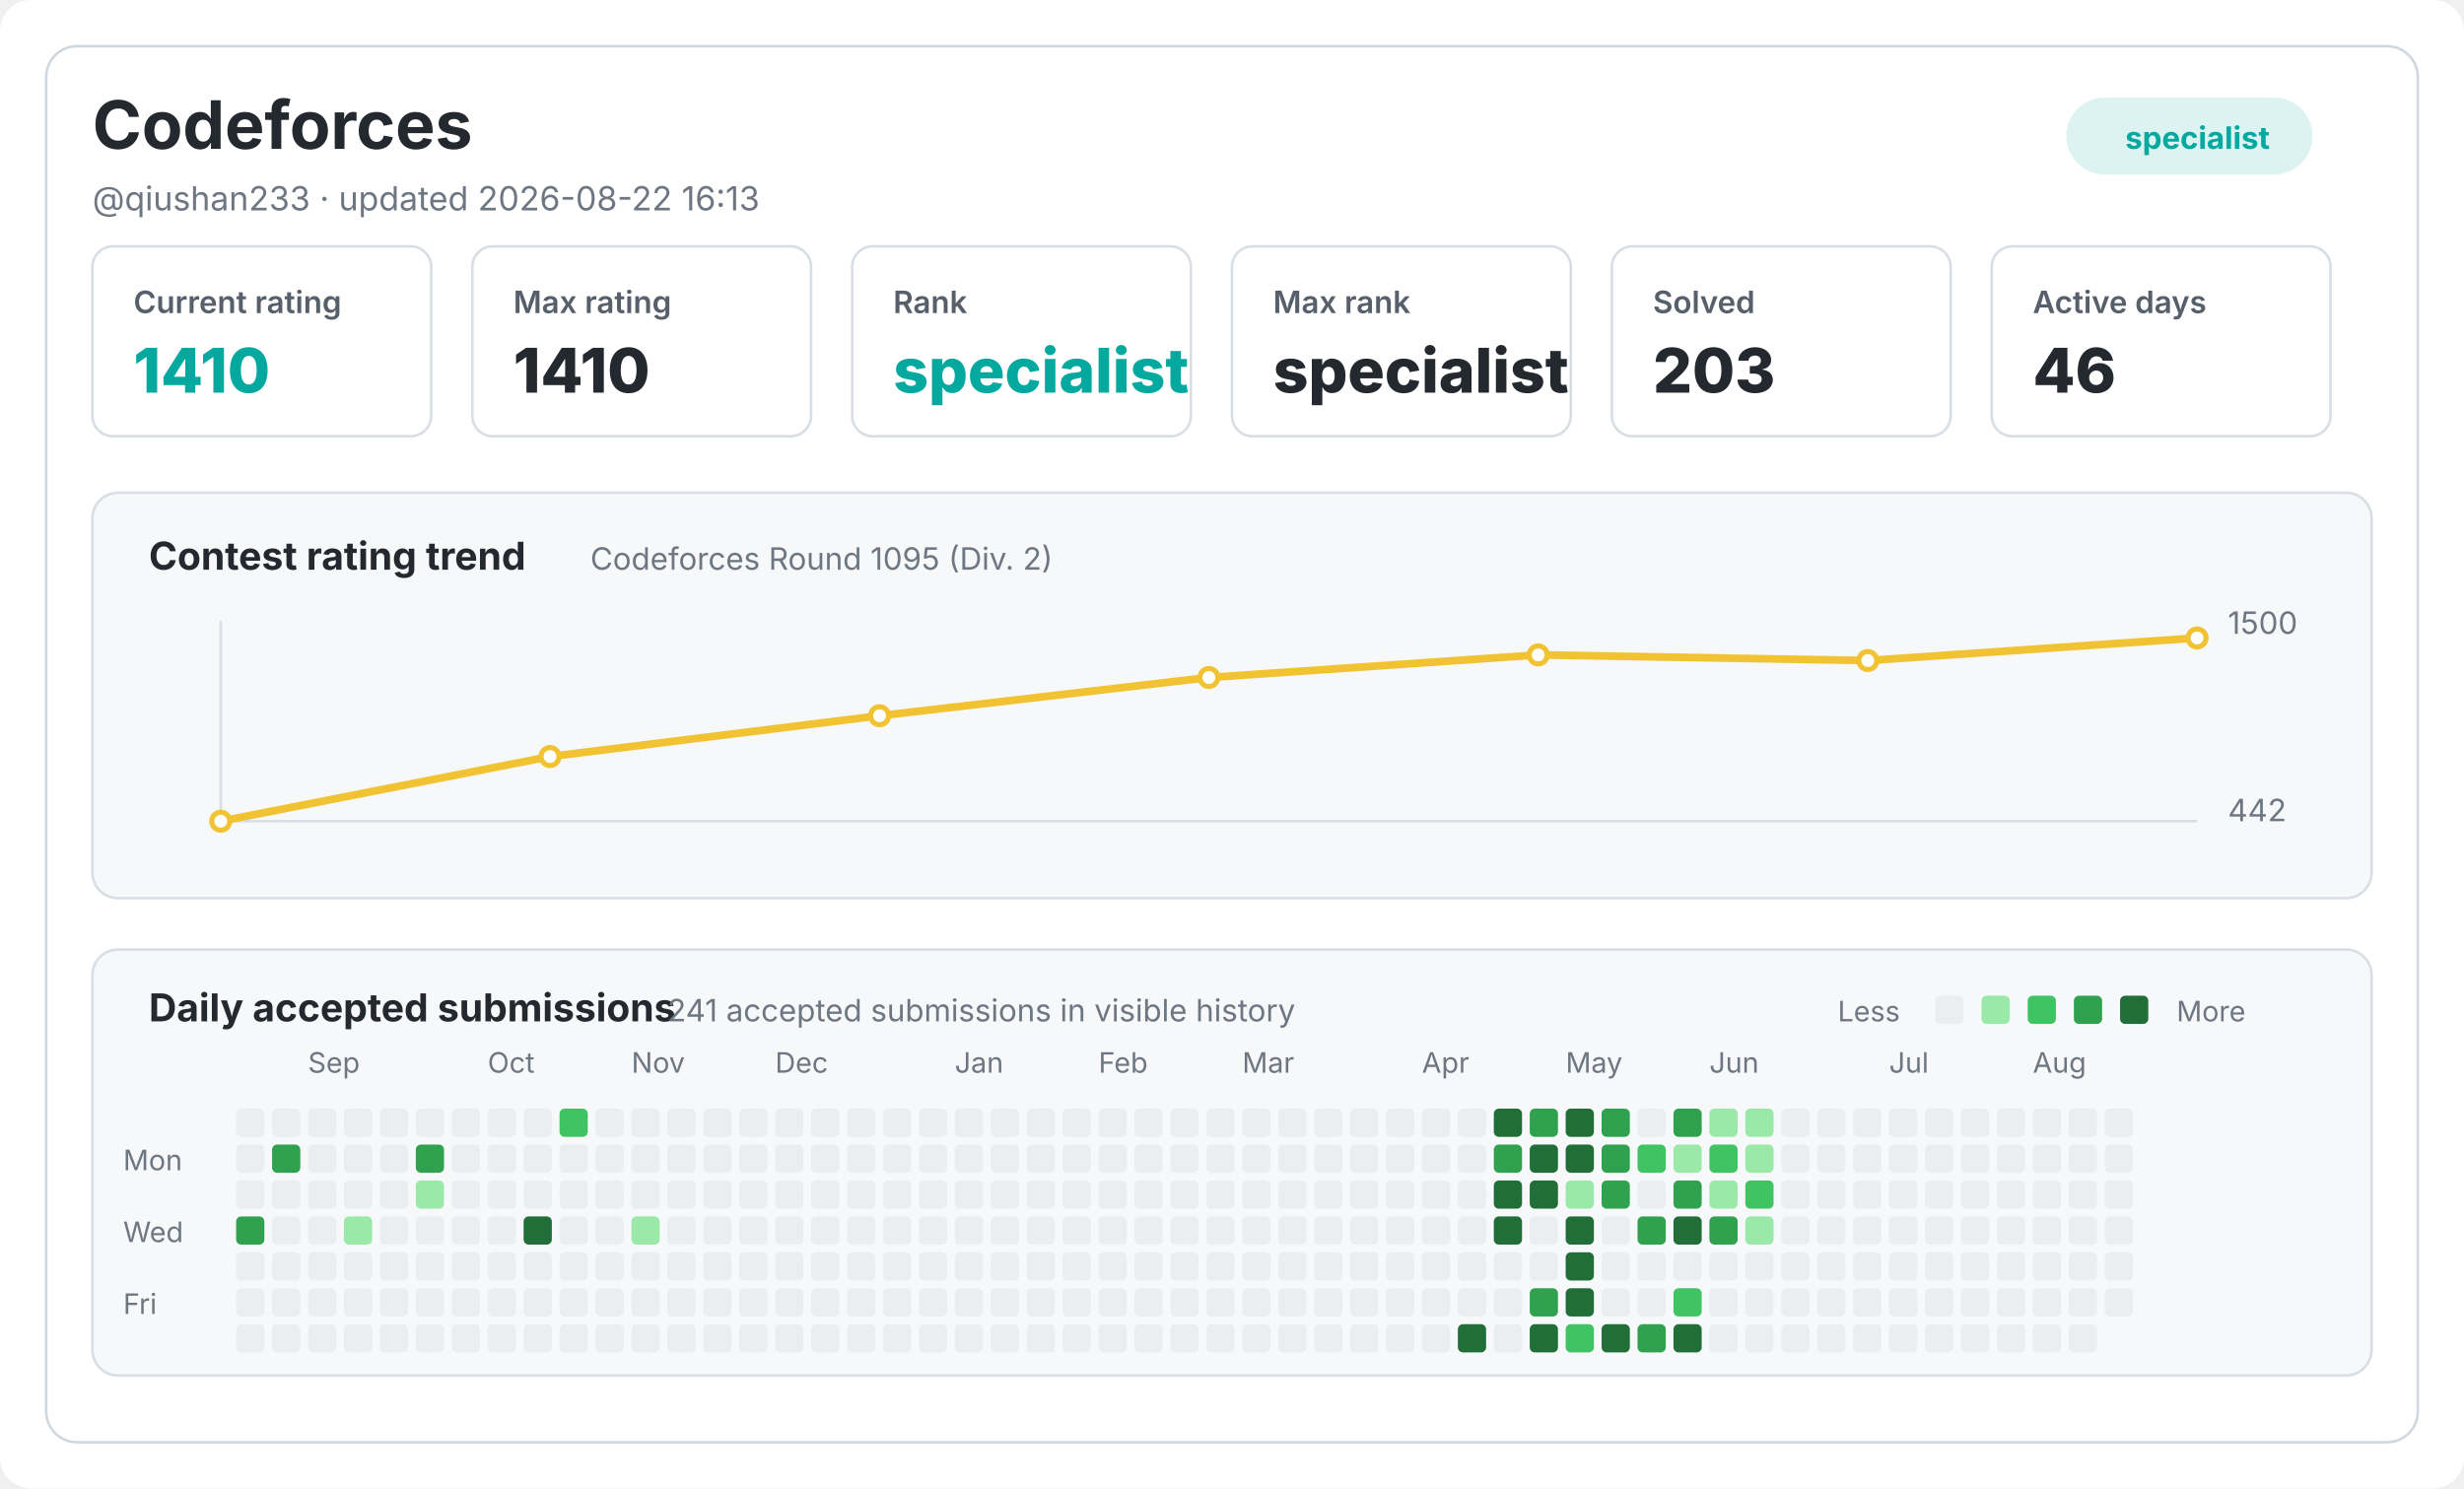
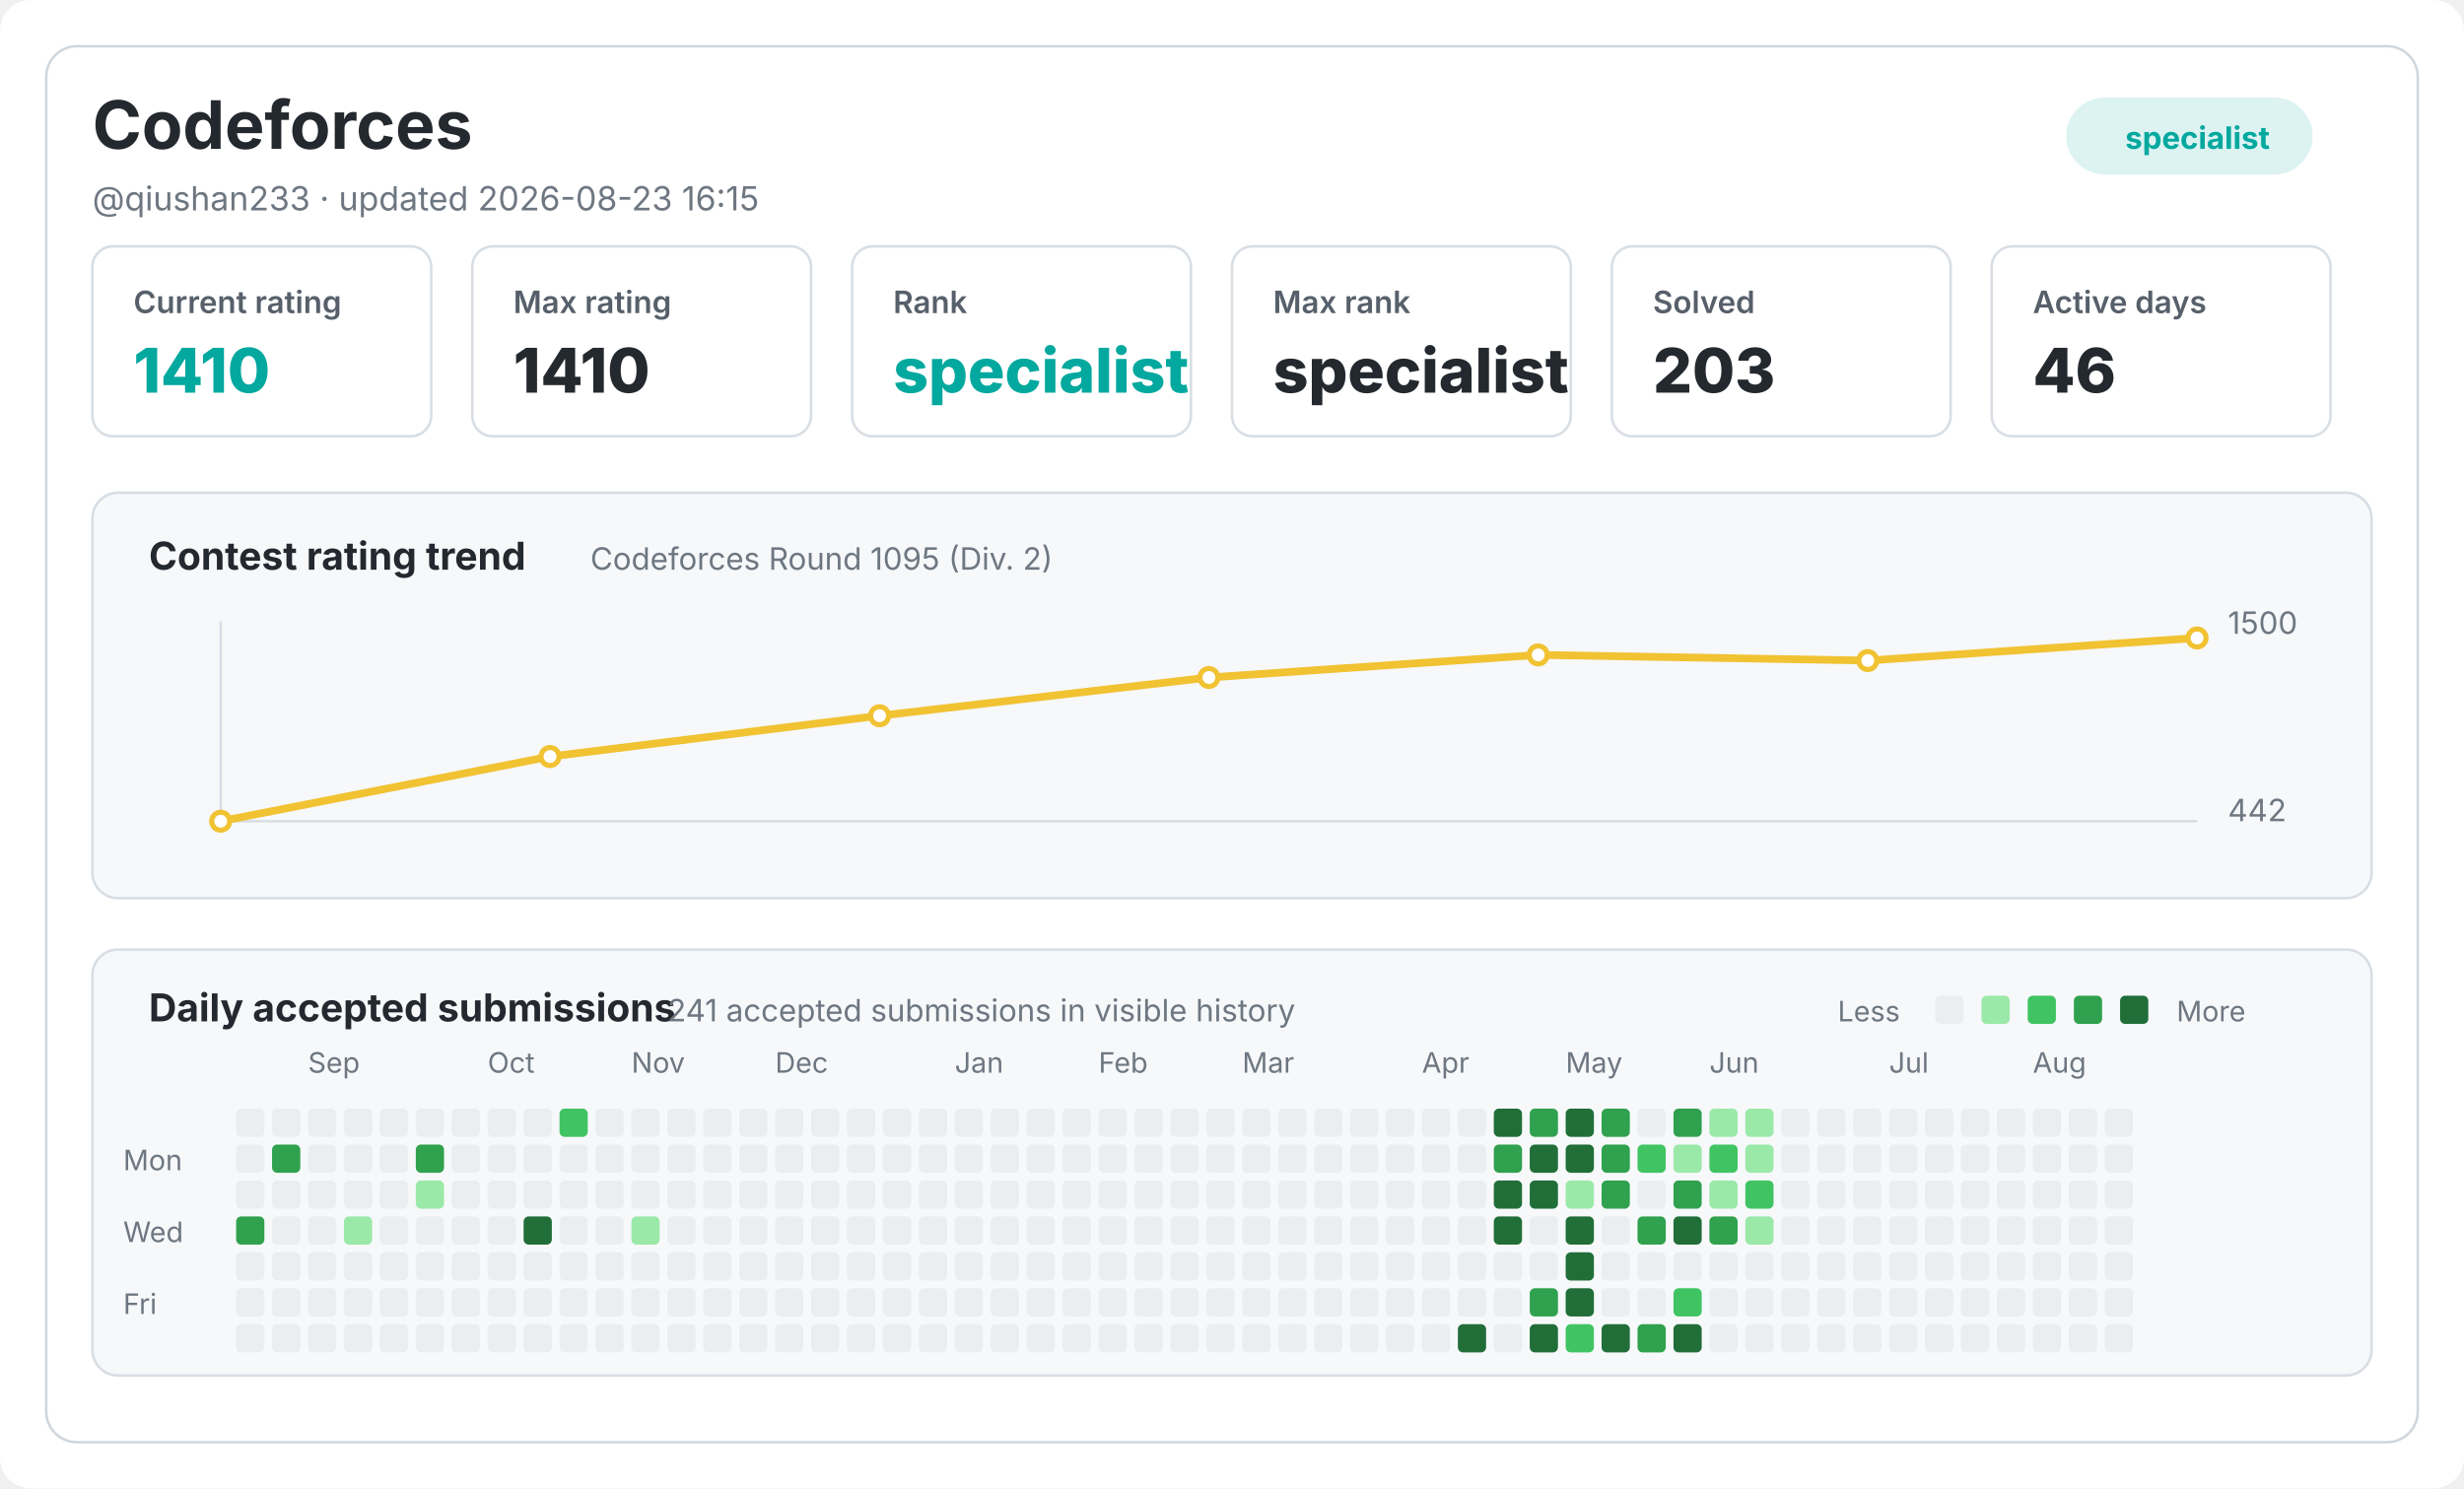
<svg xmlns="http://www.w3.org/2000/svg" width="960" height="580" viewBox="0 0 960 580" role="img" aria-label="Codeforces statistics for qiushan233">
  <style>
  .bg { fill: #ffffff; }
  .shell { fill: #ffffff; stroke: #d0d7de; }
  .soft { fill: #f6f8fa; stroke: #d8dee4; }
  .metric-card { fill: #ffffff; stroke: #d8dee4; }
  .title { font: 700 26px -apple-system,BlinkMacSystemFont,"Segoe UI",sans-serif; fill: #24292f; }
  .subtitle { font: 13px -apple-system,BlinkMacSystemFont,"Segoe UI",sans-serif; fill: #6e7781; }
  .section-title { font: 700 15px -apple-system,BlinkMacSystemFont,"Segoe UI",sans-serif; fill: #24292f; }
  .metric-label { font: 600 12px -apple-system,BlinkMacSystemFont,"Segoe UI",sans-serif; fill: #57606a; }
  .metric-value { font: 800 24px -apple-system,BlinkMacSystemFont,"Segoe UI",sans-serif; fill: #24292f; }
  .muted { font: 12px -apple-system,BlinkMacSystemFont,"Segoe UI",sans-serif; fill: #6e7781; }
  .small { font-size: 11px; }
  .rank { fill: #03a89e; }
  .grid { stroke: #d8dee4; stroke-width: 1; }
  .badge-bg { fill: #03a89e; opacity: 0.14; }
  .badge-text { font: 700 12px -apple-system,BlinkMacSystemFont,"Segoe UI",sans-serif; fill: #03a89e; }
  .heat-cell { cursor: default; transition: stroke 0.12s ease, stroke-width 0.12s ease; }
  .heat-cell:hover { stroke: #0969da; stroke-width: 1.5; }
</style>
  <rect class="bg" width="960" height="580" rx="12" />
  <rect class="shell" x="18" y="18" width="924" height="544" rx="12" />
  <text x="36" y="58" class="title">Codeforces</text>
-   <text x="36" y="82" class="subtitle">@qiushan233 · updated 2026-08-22 16:13</text>
+   <text x="36" y="82" class="subtitle">@qiushan233 · updated 2026-08-23 16:15</text>
  <rect x="805" y="38" width="96" height="30" rx="15" class="badge-bg" />
  <text x="828" y="58" class="badge-text">specialist</text>
  <rect x="36" y="96" width="132" height="74" rx="8" class="metric-card" />
  <text x="52" y="122" class="metric-label">Current rating</text>
  <text x="52" y="153" class="metric-value rank">1410</text>
  <rect x="184" y="96" width="132" height="74" rx="8" class="metric-card" />
  <text x="200" y="122" class="metric-label">Max rating</text>
  <text x="200" y="153" class="metric-value">1410</text>
  <rect x="332" y="96" width="132" height="74" rx="8" class="metric-card" />
  <text x="348" y="122" class="metric-label">Rank</text>
  <text x="348" y="153" class="metric-value rank">specialist</text>
  <rect x="480" y="96" width="132" height="74" rx="8" class="metric-card" />
  <text x="496" y="122" class="metric-label">Max rank</text>
  <text x="496" y="153" class="metric-value">specialist</text>
  <rect x="628" y="96" width="132" height="74" rx="8" class="metric-card" />
  <text x="644" y="122" class="metric-label">Solved</text>
  <text x="644" y="153" class="metric-value">203</text>
  <rect x="776" y="96" width="132" height="74" rx="8" class="metric-card" />
  <text x="792" y="122" class="metric-label">Active days</text>
  <text x="792" y="153" class="metric-value">46</text>
  <rect class="soft" x="36" y="192" width="888" height="158" rx="10" />
  <text x="58" y="222" class="section-title">Contest rating trend</text>
  <text x="230" y="222" class="muted">Codeforces Round 1095 (Div. 2)</text>
  <line x1="86" y1="320" x2="856" y2="320" class="grid" />
  <line x1="86" y1="242" x2="86" y2="320" class="grid" />
  <text x="868" y="247" class="muted">1500</text>
  <text x="868" y="320" class="muted">442</text>
  <polyline points="86.0,320.0 214.3,294.8 342.7,278.9 471.0,264.0 599.3,255.2 727.7,257.4 856.0,248.6" fill="none" stroke="#f1c232" stroke-width="3" stroke-linecap="round" stroke-linejoin="round" />
  <circle cx="86.0" cy="320.0" r="3.5" fill="#fff" stroke="#f1c232" stroke-width="2" />
  <circle cx="214.3" cy="294.8" r="3.5" fill="#fff" stroke="#f1c232" stroke-width="2" />
  <circle cx="342.7" cy="278.9" r="3.5" fill="#fff" stroke="#f1c232" stroke-width="2" />
  <circle cx="471.0" cy="264.0" r="3.5" fill="#fff" stroke="#f1c232" stroke-width="2" />
  <circle cx="599.3" cy="255.2" r="3.5" fill="#fff" stroke="#f1c232" stroke-width="2" />
  <circle cx="727.7" cy="257.4" r="3.5" fill="#fff" stroke="#f1c232" stroke-width="2" />
  <circle cx="856.0" cy="248.6" r="3.5" fill="#fff" stroke="#f1c232" stroke-width="2" />
  <rect class="soft" x="36" y="370" width="888" height="166" rx="10" />
  <text x="58" y="398" class="section-title">Daily accepted submissions</text>
  <text x="260" y="398" class="muted">241 accepted submissions in visible history</text>
  <text x="120" y="418" class="muted small">Sep</text>
  <text x="190" y="418" class="muted small">Oct</text>
  <text x="246" y="418" class="muted small">Nov</text>
  <text x="302" y="418" class="muted small">Dec</text>
  <text x="372" y="418" class="muted small">Jan</text>
  <text x="428" y="418" class="muted small">Feb</text>
  <text x="484" y="418" class="muted small">Mar</text>
  <text x="554" y="418" class="muted small">Apr</text>
  <text x="610" y="418" class="muted small">May</text>
  <text x="666" y="418" class="muted small">Jun</text>
  <text x="736" y="418" class="muted small">Jul</text>
  <text x="792" y="418" class="muted small">Aug</text>
  <text x="48" y="456" class="muted small">Mon</text>
  <text x="48" y="484" class="muted small">Wed</text>
  <text x="48" y="512" class="muted small">Fri</text>
  <rect class="heat-cell" x="92" y="432" width="11" height="11" rx="2" fill="#ebedf0" />
  <rect class="heat-cell" x="92" y="446" width="11" height="11" rx="2" fill="#ebedf0" />
  <rect class="heat-cell" x="92" y="460" width="11" height="11" rx="2" fill="#ebedf0" />
  <rect class="heat-cell" x="92" y="474" width="11" height="11" rx="2" fill="#30a14e" />
  <rect class="heat-cell" x="92" y="488" width="11" height="11" rx="2" fill="#ebedf0" />
  <rect class="heat-cell" x="92" y="502" width="11" height="11" rx="2" fill="#ebedf0" />
  <rect class="heat-cell" x="92" y="516" width="11" height="11" rx="2" fill="#ebedf0" />
  <rect class="heat-cell" x="106" y="432" width="11" height="11" rx="2" fill="#ebedf0" />
  <rect class="heat-cell" x="106" y="446" width="11" height="11" rx="2" fill="#30a14e" />
  <rect class="heat-cell" x="106" y="460" width="11" height="11" rx="2" fill="#ebedf0" />
  <rect class="heat-cell" x="106" y="474" width="11" height="11" rx="2" fill="#ebedf0" />
  <rect class="heat-cell" x="106" y="488" width="11" height="11" rx="2" fill="#ebedf0" />
  <rect class="heat-cell" x="106" y="502" width="11" height="11" rx="2" fill="#ebedf0" />
  <rect class="heat-cell" x="106" y="516" width="11" height="11" rx="2" fill="#ebedf0" />
  <rect class="heat-cell" x="120" y="432" width="11" height="11" rx="2" fill="#ebedf0" />
  <rect class="heat-cell" x="120" y="446" width="11" height="11" rx="2" fill="#ebedf0" />
  <rect class="heat-cell" x="120" y="460" width="11" height="11" rx="2" fill="#ebedf0" />
  <rect class="heat-cell" x="120" y="474" width="11" height="11" rx="2" fill="#ebedf0" />
  <rect class="heat-cell" x="120" y="488" width="11" height="11" rx="2" fill="#ebedf0" />
  <rect class="heat-cell" x="120" y="502" width="11" height="11" rx="2" fill="#ebedf0" />
  <rect class="heat-cell" x="120" y="516" width="11" height="11" rx="2" fill="#ebedf0" />
  <rect class="heat-cell" x="134" y="432" width="11" height="11" rx="2" fill="#ebedf0" />
  <rect class="heat-cell" x="134" y="446" width="11" height="11" rx="2" fill="#ebedf0" />
  <rect class="heat-cell" x="134" y="460" width="11" height="11" rx="2" fill="#ebedf0" />
  <rect class="heat-cell" x="134" y="474" width="11" height="11" rx="2" fill="#9be9a8" />
  <rect class="heat-cell" x="134" y="488" width="11" height="11" rx="2" fill="#ebedf0" />
  <rect class="heat-cell" x="134" y="502" width="11" height="11" rx="2" fill="#ebedf0" />
  <rect class="heat-cell" x="134" y="516" width="11" height="11" rx="2" fill="#ebedf0" />
  <rect class="heat-cell" x="148" y="432" width="11" height="11" rx="2" fill="#ebedf0" />
  <rect class="heat-cell" x="148" y="446" width="11" height="11" rx="2" fill="#ebedf0" />
  <rect class="heat-cell" x="148" y="460" width="11" height="11" rx="2" fill="#ebedf0" />
  <rect class="heat-cell" x="148" y="474" width="11" height="11" rx="2" fill="#ebedf0" />
  <rect class="heat-cell" x="148" y="488" width="11" height="11" rx="2" fill="#ebedf0" />
  <rect class="heat-cell" x="148" y="502" width="11" height="11" rx="2" fill="#ebedf0" />
  <rect class="heat-cell" x="148" y="516" width="11" height="11" rx="2" fill="#ebedf0" />
  <rect class="heat-cell" x="162" y="432" width="11" height="11" rx="2" fill="#ebedf0" />
  <rect class="heat-cell" x="162" y="446" width="11" height="11" rx="2" fill="#30a14e" />
  <rect class="heat-cell" x="162" y="460" width="11" height="11" rx="2" fill="#9be9a8" />
  <rect class="heat-cell" x="162" y="474" width="11" height="11" rx="2" fill="#ebedf0" />
  <rect class="heat-cell" x="162" y="488" width="11" height="11" rx="2" fill="#ebedf0" />
  <rect class="heat-cell" x="162" y="502" width="11" height="11" rx="2" fill="#ebedf0" />
  <rect class="heat-cell" x="162" y="516" width="11" height="11" rx="2" fill="#ebedf0" />
  <rect class="heat-cell" x="176" y="432" width="11" height="11" rx="2" fill="#ebedf0" />
  <rect class="heat-cell" x="176" y="446" width="11" height="11" rx="2" fill="#ebedf0" />
  <rect class="heat-cell" x="176" y="460" width="11" height="11" rx="2" fill="#ebedf0" />
  <rect class="heat-cell" x="176" y="474" width="11" height="11" rx="2" fill="#ebedf0" />
  <rect class="heat-cell" x="176" y="488" width="11" height="11" rx="2" fill="#ebedf0" />
  <rect class="heat-cell" x="176" y="502" width="11" height="11" rx="2" fill="#ebedf0" />
  <rect class="heat-cell" x="176" y="516" width="11" height="11" rx="2" fill="#ebedf0" />
  <rect class="heat-cell" x="190" y="432" width="11" height="11" rx="2" fill="#ebedf0" />
  <rect class="heat-cell" x="190" y="446" width="11" height="11" rx="2" fill="#ebedf0" />
  <rect class="heat-cell" x="190" y="460" width="11" height="11" rx="2" fill="#ebedf0" />
  <rect class="heat-cell" x="190" y="474" width="11" height="11" rx="2" fill="#ebedf0" />
  <rect class="heat-cell" x="190" y="488" width="11" height="11" rx="2" fill="#ebedf0" />
  <rect class="heat-cell" x="190" y="502" width="11" height="11" rx="2" fill="#ebedf0" />
  <rect class="heat-cell" x="190" y="516" width="11" height="11" rx="2" fill="#ebedf0" />
  <rect class="heat-cell" x="204" y="432" width="11" height="11" rx="2" fill="#ebedf0" />
  <rect class="heat-cell" x="204" y="446" width="11" height="11" rx="2" fill="#ebedf0" />
  <rect class="heat-cell" x="204" y="460" width="11" height="11" rx="2" fill="#ebedf0" />
  <rect class="heat-cell" x="204" y="474" width="11" height="11" rx="2" fill="#216e39" />
  <rect class="heat-cell" x="204" y="488" width="11" height="11" rx="2" fill="#ebedf0" />
  <rect class="heat-cell" x="204" y="502" width="11" height="11" rx="2" fill="#ebedf0" />
  <rect class="heat-cell" x="204" y="516" width="11" height="11" rx="2" fill="#ebedf0" />
  <rect class="heat-cell" x="218" y="432" width="11" height="11" rx="2" fill="#40c463" />
  <rect class="heat-cell" x="218" y="446" width="11" height="11" rx="2" fill="#ebedf0" />
  <rect class="heat-cell" x="218" y="460" width="11" height="11" rx="2" fill="#ebedf0" />
  <rect class="heat-cell" x="218" y="474" width="11" height="11" rx="2" fill="#ebedf0" />
  <rect class="heat-cell" x="218" y="488" width="11" height="11" rx="2" fill="#ebedf0" />
  <rect class="heat-cell" x="218" y="502" width="11" height="11" rx="2" fill="#ebedf0" />
  <rect class="heat-cell" x="218" y="516" width="11" height="11" rx="2" fill="#ebedf0" />
  <rect class="heat-cell" x="232" y="432" width="11" height="11" rx="2" fill="#ebedf0" />
  <rect class="heat-cell" x="232" y="446" width="11" height="11" rx="2" fill="#ebedf0" />
  <rect class="heat-cell" x="232" y="460" width="11" height="11" rx="2" fill="#ebedf0" />
  <rect class="heat-cell" x="232" y="474" width="11" height="11" rx="2" fill="#ebedf0" />
  <rect class="heat-cell" x="232" y="488" width="11" height="11" rx="2" fill="#ebedf0" />
  <rect class="heat-cell" x="232" y="502" width="11" height="11" rx="2" fill="#ebedf0" />
  <rect class="heat-cell" x="232" y="516" width="11" height="11" rx="2" fill="#ebedf0" />
  <rect class="heat-cell" x="246" y="432" width="11" height="11" rx="2" fill="#ebedf0" />
  <rect class="heat-cell" x="246" y="446" width="11" height="11" rx="2" fill="#ebedf0" />
  <rect class="heat-cell" x="246" y="460" width="11" height="11" rx="2" fill="#ebedf0" />
  <rect class="heat-cell" x="246" y="474" width="11" height="11" rx="2" fill="#9be9a8" />
  <rect class="heat-cell" x="246" y="488" width="11" height="11" rx="2" fill="#ebedf0" />
  <rect class="heat-cell" x="246" y="502" width="11" height="11" rx="2" fill="#ebedf0" />
  <rect class="heat-cell" x="246" y="516" width="11" height="11" rx="2" fill="#ebedf0" />
  <rect class="heat-cell" x="260" y="432" width="11" height="11" rx="2" fill="#ebedf0" />
  <rect class="heat-cell" x="260" y="446" width="11" height="11" rx="2" fill="#ebedf0" />
  <rect class="heat-cell" x="260" y="460" width="11" height="11" rx="2" fill="#ebedf0" />
  <rect class="heat-cell" x="260" y="474" width="11" height="11" rx="2" fill="#ebedf0" />
  <rect class="heat-cell" x="260" y="488" width="11" height="11" rx="2" fill="#ebedf0" />
  <rect class="heat-cell" x="260" y="502" width="11" height="11" rx="2" fill="#ebedf0" />
  <rect class="heat-cell" x="260" y="516" width="11" height="11" rx="2" fill="#ebedf0" />
  <rect class="heat-cell" x="274" y="432" width="11" height="11" rx="2" fill="#ebedf0" />
  <rect class="heat-cell" x="274" y="446" width="11" height="11" rx="2" fill="#ebedf0" />
  <rect class="heat-cell" x="274" y="460" width="11" height="11" rx="2" fill="#ebedf0" />
  <rect class="heat-cell" x="274" y="474" width="11" height="11" rx="2" fill="#ebedf0" />
  <rect class="heat-cell" x="274" y="488" width="11" height="11" rx="2" fill="#ebedf0" />
  <rect class="heat-cell" x="274" y="502" width="11" height="11" rx="2" fill="#ebedf0" />
  <rect class="heat-cell" x="274" y="516" width="11" height="11" rx="2" fill="#ebedf0" />
  <rect class="heat-cell" x="288" y="432" width="11" height="11" rx="2" fill="#ebedf0" />
  <rect class="heat-cell" x="288" y="446" width="11" height="11" rx="2" fill="#ebedf0" />
  <rect class="heat-cell" x="288" y="460" width="11" height="11" rx="2" fill="#ebedf0" />
  <rect class="heat-cell" x="288" y="474" width="11" height="11" rx="2" fill="#ebedf0" />
  <rect class="heat-cell" x="288" y="488" width="11" height="11" rx="2" fill="#ebedf0" />
  <rect class="heat-cell" x="288" y="502" width="11" height="11" rx="2" fill="#ebedf0" />
  <rect class="heat-cell" x="288" y="516" width="11" height="11" rx="2" fill="#ebedf0" />
  <rect class="heat-cell" x="302" y="432" width="11" height="11" rx="2" fill="#ebedf0" />
  <rect class="heat-cell" x="302" y="446" width="11" height="11" rx="2" fill="#ebedf0" />
  <rect class="heat-cell" x="302" y="460" width="11" height="11" rx="2" fill="#ebedf0" />
  <rect class="heat-cell" x="302" y="474" width="11" height="11" rx="2" fill="#ebedf0" />
  <rect class="heat-cell" x="302" y="488" width="11" height="11" rx="2" fill="#ebedf0" />
  <rect class="heat-cell" x="302" y="502" width="11" height="11" rx="2" fill="#ebedf0" />
  <rect class="heat-cell" x="302" y="516" width="11" height="11" rx="2" fill="#ebedf0" />
  <rect class="heat-cell" x="316" y="432" width="11" height="11" rx="2" fill="#ebedf0" />
  <rect class="heat-cell" x="316" y="446" width="11" height="11" rx="2" fill="#ebedf0" />
  <rect class="heat-cell" x="316" y="460" width="11" height="11" rx="2" fill="#ebedf0" />
  <rect class="heat-cell" x="316" y="474" width="11" height="11" rx="2" fill="#ebedf0" />
  <rect class="heat-cell" x="316" y="488" width="11" height="11" rx="2" fill="#ebedf0" />
  <rect class="heat-cell" x="316" y="502" width="11" height="11" rx="2" fill="#ebedf0" />
  <rect class="heat-cell" x="316" y="516" width="11" height="11" rx="2" fill="#ebedf0" />
  <rect class="heat-cell" x="330" y="432" width="11" height="11" rx="2" fill="#ebedf0" />
  <rect class="heat-cell" x="330" y="446" width="11" height="11" rx="2" fill="#ebedf0" />
  <rect class="heat-cell" x="330" y="460" width="11" height="11" rx="2" fill="#ebedf0" />
  <rect class="heat-cell" x="330" y="474" width="11" height="11" rx="2" fill="#ebedf0" />
  <rect class="heat-cell" x="330" y="488" width="11" height="11" rx="2" fill="#ebedf0" />
  <rect class="heat-cell" x="330" y="502" width="11" height="11" rx="2" fill="#ebedf0" />
  <rect class="heat-cell" x="330" y="516" width="11" height="11" rx="2" fill="#ebedf0" />
  <rect class="heat-cell" x="344" y="432" width="11" height="11" rx="2" fill="#ebedf0" />
  <rect class="heat-cell" x="344" y="446" width="11" height="11" rx="2" fill="#ebedf0" />
  <rect class="heat-cell" x="344" y="460" width="11" height="11" rx="2" fill="#ebedf0" />
  <rect class="heat-cell" x="344" y="474" width="11" height="11" rx="2" fill="#ebedf0" />
  <rect class="heat-cell" x="344" y="488" width="11" height="11" rx="2" fill="#ebedf0" />
  <rect class="heat-cell" x="344" y="502" width="11" height="11" rx="2" fill="#ebedf0" />
  <rect class="heat-cell" x="344" y="516" width="11" height="11" rx="2" fill="#ebedf0" />
  <rect class="heat-cell" x="358" y="432" width="11" height="11" rx="2" fill="#ebedf0" />
  <rect class="heat-cell" x="358" y="446" width="11" height="11" rx="2" fill="#ebedf0" />
  <rect class="heat-cell" x="358" y="460" width="11" height="11" rx="2" fill="#ebedf0" />
  <rect class="heat-cell" x="358" y="474" width="11" height="11" rx="2" fill="#ebedf0" />
  <rect class="heat-cell" x="358" y="488" width="11" height="11" rx="2" fill="#ebedf0" />
  <rect class="heat-cell" x="358" y="502" width="11" height="11" rx="2" fill="#ebedf0" />
  <rect class="heat-cell" x="358" y="516" width="11" height="11" rx="2" fill="#ebedf0" />
  <rect class="heat-cell" x="372" y="432" width="11" height="11" rx="2" fill="#ebedf0" />
  <rect class="heat-cell" x="372" y="446" width="11" height="11" rx="2" fill="#ebedf0" />
  <rect class="heat-cell" x="372" y="460" width="11" height="11" rx="2" fill="#ebedf0" />
  <rect class="heat-cell" x="372" y="474" width="11" height="11" rx="2" fill="#ebedf0" />
  <rect class="heat-cell" x="372" y="488" width="11" height="11" rx="2" fill="#ebedf0" />
  <rect class="heat-cell" x="372" y="502" width="11" height="11" rx="2" fill="#ebedf0" />
  <rect class="heat-cell" x="372" y="516" width="11" height="11" rx="2" fill="#ebedf0" />
  <rect class="heat-cell" x="386" y="432" width="11" height="11" rx="2" fill="#ebedf0" />
  <rect class="heat-cell" x="386" y="446" width="11" height="11" rx="2" fill="#ebedf0" />
  <rect class="heat-cell" x="386" y="460" width="11" height="11" rx="2" fill="#ebedf0" />
  <rect class="heat-cell" x="386" y="474" width="11" height="11" rx="2" fill="#ebedf0" />
  <rect class="heat-cell" x="386" y="488" width="11" height="11" rx="2" fill="#ebedf0" />
  <rect class="heat-cell" x="386" y="502" width="11" height="11" rx="2" fill="#ebedf0" />
  <rect class="heat-cell" x="386" y="516" width="11" height="11" rx="2" fill="#ebedf0" />
  <rect class="heat-cell" x="400" y="432" width="11" height="11" rx="2" fill="#ebedf0" />
  <rect class="heat-cell" x="400" y="446" width="11" height="11" rx="2" fill="#ebedf0" />
  <rect class="heat-cell" x="400" y="460" width="11" height="11" rx="2" fill="#ebedf0" />
  <rect class="heat-cell" x="400" y="474" width="11" height="11" rx="2" fill="#ebedf0" />
  <rect class="heat-cell" x="400" y="488" width="11" height="11" rx="2" fill="#ebedf0" />
  <rect class="heat-cell" x="400" y="502" width="11" height="11" rx="2" fill="#ebedf0" />
  <rect class="heat-cell" x="400" y="516" width="11" height="11" rx="2" fill="#ebedf0" />
  <rect class="heat-cell" x="414" y="432" width="11" height="11" rx="2" fill="#ebedf0" />
  <rect class="heat-cell" x="414" y="446" width="11" height="11" rx="2" fill="#ebedf0" />
  <rect class="heat-cell" x="414" y="460" width="11" height="11" rx="2" fill="#ebedf0" />
  <rect class="heat-cell" x="414" y="474" width="11" height="11" rx="2" fill="#ebedf0" />
  <rect class="heat-cell" x="414" y="488" width="11" height="11" rx="2" fill="#ebedf0" />
  <rect class="heat-cell" x="414" y="502" width="11" height="11" rx="2" fill="#ebedf0" />
  <rect class="heat-cell" x="414" y="516" width="11" height="11" rx="2" fill="#ebedf0" />
  <rect class="heat-cell" x="428" y="432" width="11" height="11" rx="2" fill="#ebedf0" />
  <rect class="heat-cell" x="428" y="446" width="11" height="11" rx="2" fill="#ebedf0" />
  <rect class="heat-cell" x="428" y="460" width="11" height="11" rx="2" fill="#ebedf0" />
  <rect class="heat-cell" x="428" y="474" width="11" height="11" rx="2" fill="#ebedf0" />
  <rect class="heat-cell" x="428" y="488" width="11" height="11" rx="2" fill="#ebedf0" />
  <rect class="heat-cell" x="428" y="502" width="11" height="11" rx="2" fill="#ebedf0" />
  <rect class="heat-cell" x="428" y="516" width="11" height="11" rx="2" fill="#ebedf0" />
  <rect class="heat-cell" x="442" y="432" width="11" height="11" rx="2" fill="#ebedf0" />
  <rect class="heat-cell" x="442" y="446" width="11" height="11" rx="2" fill="#ebedf0" />
  <rect class="heat-cell" x="442" y="460" width="11" height="11" rx="2" fill="#ebedf0" />
  <rect class="heat-cell" x="442" y="474" width="11" height="11" rx="2" fill="#ebedf0" />
  <rect class="heat-cell" x="442" y="488" width="11" height="11" rx="2" fill="#ebedf0" />
  <rect class="heat-cell" x="442" y="502" width="11" height="11" rx="2" fill="#ebedf0" />
  <rect class="heat-cell" x="442" y="516" width="11" height="11" rx="2" fill="#ebedf0" />
  <rect class="heat-cell" x="456" y="432" width="11" height="11" rx="2" fill="#ebedf0" />
  <rect class="heat-cell" x="456" y="446" width="11" height="11" rx="2" fill="#ebedf0" />
  <rect class="heat-cell" x="456" y="460" width="11" height="11" rx="2" fill="#ebedf0" />
  <rect class="heat-cell" x="456" y="474" width="11" height="11" rx="2" fill="#ebedf0" />
  <rect class="heat-cell" x="456" y="488" width="11" height="11" rx="2" fill="#ebedf0" />
  <rect class="heat-cell" x="456" y="502" width="11" height="11" rx="2" fill="#ebedf0" />
  <rect class="heat-cell" x="456" y="516" width="11" height="11" rx="2" fill="#ebedf0" />
  <rect class="heat-cell" x="470" y="432" width="11" height="11" rx="2" fill="#ebedf0" />
  <rect class="heat-cell" x="470" y="446" width="11" height="11" rx="2" fill="#ebedf0" />
  <rect class="heat-cell" x="470" y="460" width="11" height="11" rx="2" fill="#ebedf0" />
  <rect class="heat-cell" x="470" y="474" width="11" height="11" rx="2" fill="#ebedf0" />
  <rect class="heat-cell" x="470" y="488" width="11" height="11" rx="2" fill="#ebedf0" />
  <rect class="heat-cell" x="470" y="502" width="11" height="11" rx="2" fill="#ebedf0" />
  <rect class="heat-cell" x="470" y="516" width="11" height="11" rx="2" fill="#ebedf0" />
  <rect class="heat-cell" x="484" y="432" width="11" height="11" rx="2" fill="#ebedf0" />
  <rect class="heat-cell" x="484" y="446" width="11" height="11" rx="2" fill="#ebedf0" />
  <rect class="heat-cell" x="484" y="460" width="11" height="11" rx="2" fill="#ebedf0" />
  <rect class="heat-cell" x="484" y="474" width="11" height="11" rx="2" fill="#ebedf0" />
  <rect class="heat-cell" x="484" y="488" width="11" height="11" rx="2" fill="#ebedf0" />
  <rect class="heat-cell" x="484" y="502" width="11" height="11" rx="2" fill="#ebedf0" />
  <rect class="heat-cell" x="484" y="516" width="11" height="11" rx="2" fill="#ebedf0" />
  <rect class="heat-cell" x="498" y="432" width="11" height="11" rx="2" fill="#ebedf0" />
  <rect class="heat-cell" x="498" y="446" width="11" height="11" rx="2" fill="#ebedf0" />
  <rect class="heat-cell" x="498" y="460" width="11" height="11" rx="2" fill="#ebedf0" />
  <rect class="heat-cell" x="498" y="474" width="11" height="11" rx="2" fill="#ebedf0" />
  <rect class="heat-cell" x="498" y="488" width="11" height="11" rx="2" fill="#ebedf0" />
  <rect class="heat-cell" x="498" y="502" width="11" height="11" rx="2" fill="#ebedf0" />
  <rect class="heat-cell" x="498" y="516" width="11" height="11" rx="2" fill="#ebedf0" />
  <rect class="heat-cell" x="512" y="432" width="11" height="11" rx="2" fill="#ebedf0" />
  <rect class="heat-cell" x="512" y="446" width="11" height="11" rx="2" fill="#ebedf0" />
  <rect class="heat-cell" x="512" y="460" width="11" height="11" rx="2" fill="#ebedf0" />
  <rect class="heat-cell" x="512" y="474" width="11" height="11" rx="2" fill="#ebedf0" />
  <rect class="heat-cell" x="512" y="488" width="11" height="11" rx="2" fill="#ebedf0" />
  <rect class="heat-cell" x="512" y="502" width="11" height="11" rx="2" fill="#ebedf0" />
  <rect class="heat-cell" x="512" y="516" width="11" height="11" rx="2" fill="#ebedf0" />
  <rect class="heat-cell" x="526" y="432" width="11" height="11" rx="2" fill="#ebedf0" />
  <rect class="heat-cell" x="526" y="446" width="11" height="11" rx="2" fill="#ebedf0" />
  <rect class="heat-cell" x="526" y="460" width="11" height="11" rx="2" fill="#ebedf0" />
  <rect class="heat-cell" x="526" y="474" width="11" height="11" rx="2" fill="#ebedf0" />
  <rect class="heat-cell" x="526" y="488" width="11" height="11" rx="2" fill="#ebedf0" />
  <rect class="heat-cell" x="526" y="502" width="11" height="11" rx="2" fill="#ebedf0" />
  <rect class="heat-cell" x="526" y="516" width="11" height="11" rx="2" fill="#ebedf0" />
  <rect class="heat-cell" x="540" y="432" width="11" height="11" rx="2" fill="#ebedf0" />
  <rect class="heat-cell" x="540" y="446" width="11" height="11" rx="2" fill="#ebedf0" />
  <rect class="heat-cell" x="540" y="460" width="11" height="11" rx="2" fill="#ebedf0" />
  <rect class="heat-cell" x="540" y="474" width="11" height="11" rx="2" fill="#ebedf0" />
  <rect class="heat-cell" x="540" y="488" width="11" height="11" rx="2" fill="#ebedf0" />
  <rect class="heat-cell" x="540" y="502" width="11" height="11" rx="2" fill="#ebedf0" />
  <rect class="heat-cell" x="540" y="516" width="11" height="11" rx="2" fill="#ebedf0" />
  <rect class="heat-cell" x="554" y="432" width="11" height="11" rx="2" fill="#ebedf0" />
  <rect class="heat-cell" x="554" y="446" width="11" height="11" rx="2" fill="#ebedf0" />
  <rect class="heat-cell" x="554" y="460" width="11" height="11" rx="2" fill="#ebedf0" />
  <rect class="heat-cell" x="554" y="474" width="11" height="11" rx="2" fill="#ebedf0" />
  <rect class="heat-cell" x="554" y="488" width="11" height="11" rx="2" fill="#ebedf0" />
  <rect class="heat-cell" x="554" y="502" width="11" height="11" rx="2" fill="#ebedf0" />
  <rect class="heat-cell" x="554" y="516" width="11" height="11" rx="2" fill="#ebedf0" />
  <rect class="heat-cell" x="568" y="432" width="11" height="11" rx="2" fill="#ebedf0" />
  <rect class="heat-cell" x="568" y="446" width="11" height="11" rx="2" fill="#ebedf0" />
  <rect class="heat-cell" x="568" y="460" width="11" height="11" rx="2" fill="#ebedf0" />
  <rect class="heat-cell" x="568" y="474" width="11" height="11" rx="2" fill="#ebedf0" />
  <rect class="heat-cell" x="568" y="488" width="11" height="11" rx="2" fill="#ebedf0" />
  <rect class="heat-cell" x="568" y="502" width="11" height="11" rx="2" fill="#ebedf0" />
  <rect class="heat-cell" x="568" y="516" width="11" height="11" rx="2" fill="#216e39" />
  <rect class="heat-cell" x="582" y="432" width="11" height="11" rx="2" fill="#216e39" />
  <rect class="heat-cell" x="582" y="446" width="11" height="11" rx="2" fill="#30a14e" />
  <rect class="heat-cell" x="582" y="460" width="11" height="11" rx="2" fill="#216e39" />
  <rect class="heat-cell" x="582" y="474" width="11" height="11" rx="2" fill="#216e39" />
  <rect class="heat-cell" x="582" y="488" width="11" height="11" rx="2" fill="#ebedf0" />
  <rect class="heat-cell" x="582" y="502" width="11" height="11" rx="2" fill="#ebedf0" />
  <rect class="heat-cell" x="582" y="516" width="11" height="11" rx="2" fill="#ebedf0" />
  <rect class="heat-cell" x="596" y="432" width="11" height="11" rx="2" fill="#30a14e" />
  <rect class="heat-cell" x="596" y="446" width="11" height="11" rx="2" fill="#216e39" />
  <rect class="heat-cell" x="596" y="460" width="11" height="11" rx="2" fill="#216e39" />
  <rect class="heat-cell" x="596" y="474" width="11" height="11" rx="2" fill="#ebedf0" />
  <rect class="heat-cell" x="596" y="488" width="11" height="11" rx="2" fill="#ebedf0" />
  <rect class="heat-cell" x="596" y="502" width="11" height="11" rx="2" fill="#30a14e" />
  <rect class="heat-cell" x="596" y="516" width="11" height="11" rx="2" fill="#216e39" />
  <rect class="heat-cell" x="610" y="432" width="11" height="11" rx="2" fill="#216e39" />
  <rect class="heat-cell" x="610" y="446" width="11" height="11" rx="2" fill="#216e39" />
  <rect class="heat-cell" x="610" y="460" width="11" height="11" rx="2" fill="#9be9a8" />
  <rect class="heat-cell" x="610" y="474" width="11" height="11" rx="2" fill="#216e39" />
  <rect class="heat-cell" x="610" y="488" width="11" height="11" rx="2" fill="#216e39" />
  <rect class="heat-cell" x="610" y="502" width="11" height="11" rx="2" fill="#216e39" />
  <rect class="heat-cell" x="610" y="516" width="11" height="11" rx="2" fill="#40c463" />
  <rect class="heat-cell" x="624" y="432" width="11" height="11" rx="2" fill="#30a14e" />
  <rect class="heat-cell" x="624" y="446" width="11" height="11" rx="2" fill="#30a14e" />
  <rect class="heat-cell" x="624" y="460" width="11" height="11" rx="2" fill="#30a14e" />
  <rect class="heat-cell" x="624" y="474" width="11" height="11" rx="2" fill="#ebedf0" />
  <rect class="heat-cell" x="624" y="488" width="11" height="11" rx="2" fill="#ebedf0" />
  <rect class="heat-cell" x="624" y="502" width="11" height="11" rx="2" fill="#ebedf0" />
  <rect class="heat-cell" x="624" y="516" width="11" height="11" rx="2" fill="#216e39" />
  <rect class="heat-cell" x="638" y="432" width="11" height="11" rx="2" fill="#ebedf0" />
  <rect class="heat-cell" x="638" y="446" width="11" height="11" rx="2" fill="#40c463" />
  <rect class="heat-cell" x="638" y="460" width="11" height="11" rx="2" fill="#ebedf0" />
  <rect class="heat-cell" x="638" y="474" width="11" height="11" rx="2" fill="#30a14e" />
  <rect class="heat-cell" x="638" y="488" width="11" height="11" rx="2" fill="#ebedf0" />
  <rect class="heat-cell" x="638" y="502" width="11" height="11" rx="2" fill="#ebedf0" />
  <rect class="heat-cell" x="638" y="516" width="11" height="11" rx="2" fill="#30a14e" />
  <rect class="heat-cell" x="652" y="432" width="11" height="11" rx="2" fill="#30a14e" />
  <rect class="heat-cell" x="652" y="446" width="11" height="11" rx="2" fill="#9be9a8" />
  <rect class="heat-cell" x="652" y="460" width="11" height="11" rx="2" fill="#30a14e" />
  <rect class="heat-cell" x="652" y="474" width="11" height="11" rx="2" fill="#216e39" />
  <rect class="heat-cell" x="652" y="488" width="11" height="11" rx="2" fill="#ebedf0" />
  <rect class="heat-cell" x="652" y="502" width="11" height="11" rx="2" fill="#40c463" />
  <rect class="heat-cell" x="652" y="516" width="11" height="11" rx="2" fill="#216e39" />
  <rect class="heat-cell" x="666" y="432" width="11" height="11" rx="2" fill="#9be9a8" />
  <rect class="heat-cell" x="666" y="446" width="11" height="11" rx="2" fill="#40c463" />
  <rect class="heat-cell" x="666" y="460" width="11" height="11" rx="2" fill="#9be9a8" />
  <rect class="heat-cell" x="666" y="474" width="11" height="11" rx="2" fill="#30a14e" />
  <rect class="heat-cell" x="666" y="488" width="11" height="11" rx="2" fill="#ebedf0" />
  <rect class="heat-cell" x="666" y="502" width="11" height="11" rx="2" fill="#ebedf0" />
  <rect class="heat-cell" x="666" y="516" width="11" height="11" rx="2" fill="#ebedf0" />
  <rect class="heat-cell" x="680" y="432" width="11" height="11" rx="2" fill="#9be9a8" />
  <rect class="heat-cell" x="680" y="446" width="11" height="11" rx="2" fill="#9be9a8" />
  <rect class="heat-cell" x="680" y="460" width="11" height="11" rx="2" fill="#40c463" />
  <rect class="heat-cell" x="680" y="474" width="11" height="11" rx="2" fill="#9be9a8" />
  <rect class="heat-cell" x="680" y="488" width="11" height="11" rx="2" fill="#ebedf0" />
  <rect class="heat-cell" x="680" y="502" width="11" height="11" rx="2" fill="#ebedf0" />
  <rect class="heat-cell" x="680" y="516" width="11" height="11" rx="2" fill="#ebedf0" />
  <rect class="heat-cell" x="694" y="432" width="11" height="11" rx="2" fill="#ebedf0" />
  <rect class="heat-cell" x="694" y="446" width="11" height="11" rx="2" fill="#ebedf0" />
  <rect class="heat-cell" x="694" y="460" width="11" height="11" rx="2" fill="#ebedf0" />
  <rect class="heat-cell" x="694" y="474" width="11" height="11" rx="2" fill="#ebedf0" />
  <rect class="heat-cell" x="694" y="488" width="11" height="11" rx="2" fill="#ebedf0" />
  <rect class="heat-cell" x="694" y="502" width="11" height="11" rx="2" fill="#ebedf0" />
  <rect class="heat-cell" x="694" y="516" width="11" height="11" rx="2" fill="#ebedf0" />
  <rect class="heat-cell" x="708" y="432" width="11" height="11" rx="2" fill="#ebedf0" />
  <rect class="heat-cell" x="708" y="446" width="11" height="11" rx="2" fill="#ebedf0" />
  <rect class="heat-cell" x="708" y="460" width="11" height="11" rx="2" fill="#ebedf0" />
  <rect class="heat-cell" x="708" y="474" width="11" height="11" rx="2" fill="#ebedf0" />
  <rect class="heat-cell" x="708" y="488" width="11" height="11" rx="2" fill="#ebedf0" />
  <rect class="heat-cell" x="708" y="502" width="11" height="11" rx="2" fill="#ebedf0" />
  <rect class="heat-cell" x="708" y="516" width="11" height="11" rx="2" fill="#ebedf0" />
  <rect class="heat-cell" x="722" y="432" width="11" height="11" rx="2" fill="#ebedf0" />
  <rect class="heat-cell" x="722" y="446" width="11" height="11" rx="2" fill="#ebedf0" />
  <rect class="heat-cell" x="722" y="460" width="11" height="11" rx="2" fill="#ebedf0" />
  <rect class="heat-cell" x="722" y="474" width="11" height="11" rx="2" fill="#ebedf0" />
  <rect class="heat-cell" x="722" y="488" width="11" height="11" rx="2" fill="#ebedf0" />
  <rect class="heat-cell" x="722" y="502" width="11" height="11" rx="2" fill="#ebedf0" />
  <rect class="heat-cell" x="722" y="516" width="11" height="11" rx="2" fill="#ebedf0" />
  <rect class="heat-cell" x="736" y="432" width="11" height="11" rx="2" fill="#ebedf0" />
  <rect class="heat-cell" x="736" y="446" width="11" height="11" rx="2" fill="#ebedf0" />
  <rect class="heat-cell" x="736" y="460" width="11" height="11" rx="2" fill="#ebedf0" />
  <rect class="heat-cell" x="736" y="474" width="11" height="11" rx="2" fill="#ebedf0" />
  <rect class="heat-cell" x="736" y="488" width="11" height="11" rx="2" fill="#ebedf0" />
  <rect class="heat-cell" x="736" y="502" width="11" height="11" rx="2" fill="#ebedf0" />
  <rect class="heat-cell" x="736" y="516" width="11" height="11" rx="2" fill="#ebedf0" />
  <rect class="heat-cell" x="750" y="432" width="11" height="11" rx="2" fill="#ebedf0" />
  <rect class="heat-cell" x="750" y="446" width="11" height="11" rx="2" fill="#ebedf0" />
  <rect class="heat-cell" x="750" y="460" width="11" height="11" rx="2" fill="#ebedf0" />
  <rect class="heat-cell" x="750" y="474" width="11" height="11" rx="2" fill="#ebedf0" />
  <rect class="heat-cell" x="750" y="488" width="11" height="11" rx="2" fill="#ebedf0" />
  <rect class="heat-cell" x="750" y="502" width="11" height="11" rx="2" fill="#ebedf0" />
  <rect class="heat-cell" x="750" y="516" width="11" height="11" rx="2" fill="#ebedf0" />
  <rect class="heat-cell" x="764" y="432" width="11" height="11" rx="2" fill="#ebedf0" />
  <rect class="heat-cell" x="764" y="446" width="11" height="11" rx="2" fill="#ebedf0" />
  <rect class="heat-cell" x="764" y="460" width="11" height="11" rx="2" fill="#ebedf0" />
  <rect class="heat-cell" x="764" y="474" width="11" height="11" rx="2" fill="#ebedf0" />
  <rect class="heat-cell" x="764" y="488" width="11" height="11" rx="2" fill="#ebedf0" />
  <rect class="heat-cell" x="764" y="502" width="11" height="11" rx="2" fill="#ebedf0" />
  <rect class="heat-cell" x="764" y="516" width="11" height="11" rx="2" fill="#ebedf0" />
  <rect class="heat-cell" x="778" y="432" width="11" height="11" rx="2" fill="#ebedf0" />
  <rect class="heat-cell" x="778" y="446" width="11" height="11" rx="2" fill="#ebedf0" />
  <rect class="heat-cell" x="778" y="460" width="11" height="11" rx="2" fill="#ebedf0" />
  <rect class="heat-cell" x="778" y="474" width="11" height="11" rx="2" fill="#ebedf0" />
  <rect class="heat-cell" x="778" y="488" width="11" height="11" rx="2" fill="#ebedf0" />
  <rect class="heat-cell" x="778" y="502" width="11" height="11" rx="2" fill="#ebedf0" />
  <rect class="heat-cell" x="778" y="516" width="11" height="11" rx="2" fill="#ebedf0" />
  <rect class="heat-cell" x="792" y="432" width="11" height="11" rx="2" fill="#ebedf0" />
  <rect class="heat-cell" x="792" y="446" width="11" height="11" rx="2" fill="#ebedf0" />
  <rect class="heat-cell" x="792" y="460" width="11" height="11" rx="2" fill="#ebedf0" />
  <rect class="heat-cell" x="792" y="474" width="11" height="11" rx="2" fill="#ebedf0" />
  <rect class="heat-cell" x="792" y="488" width="11" height="11" rx="2" fill="#ebedf0" />
  <rect class="heat-cell" x="792" y="502" width="11" height="11" rx="2" fill="#ebedf0" />
  <rect class="heat-cell" x="792" y="516" width="11" height="11" rx="2" fill="#ebedf0" />
  <rect class="heat-cell" x="806" y="432" width="11" height="11" rx="2" fill="#ebedf0" />
  <rect class="heat-cell" x="806" y="446" width="11" height="11" rx="2" fill="#ebedf0" />
  <rect class="heat-cell" x="806" y="460" width="11" height="11" rx="2" fill="#ebedf0" />
  <rect class="heat-cell" x="806" y="474" width="11" height="11" rx="2" fill="#ebedf0" />
  <rect class="heat-cell" x="806" y="488" width="11" height="11" rx="2" fill="#ebedf0" />
  <rect class="heat-cell" x="806" y="502" width="11" height="11" rx="2" fill="#ebedf0" />
  <rect class="heat-cell" x="806" y="516" width="11" height="11" rx="2" fill="#ebedf0" />
  <rect class="heat-cell" x="820" y="432" width="11" height="11" rx="2" fill="#ebedf0" />
  <rect class="heat-cell" x="820" y="446" width="11" height="11" rx="2" fill="#ebedf0" />
  <rect class="heat-cell" x="820" y="460" width="11" height="11" rx="2" fill="#ebedf0" />
  <rect class="heat-cell" x="820" y="474" width="11" height="11" rx="2" fill="#ebedf0" />
  <rect class="heat-cell" x="820" y="488" width="11" height="11" rx="2" fill="#ebedf0" />
  <rect class="heat-cell" x="820" y="502" width="11" height="11" rx="2" fill="#ebedf0" />
+   <rect class="heat-cell" x="820" y="516" width="11" height="11" rx="2" fill="#ebedf0" />
  <text x="716" y="398" class="muted small">Less</text>
  <rect x="754" y="388" width="11" height="11" rx="2" fill="#ebedf0" />
  <rect x="772" y="388" width="11" height="11" rx="2" fill="#9be9a8" />
  <rect x="790" y="388" width="11" height="11" rx="2" fill="#40c463" />
  <rect x="808" y="388" width="11" height="11" rx="2" fill="#30a14e" />
  <rect x="826" y="388" width="11" height="11" rx="2" fill="#216e39" />
  <text x="848" y="398" class="muted small">More</text>
</svg>
